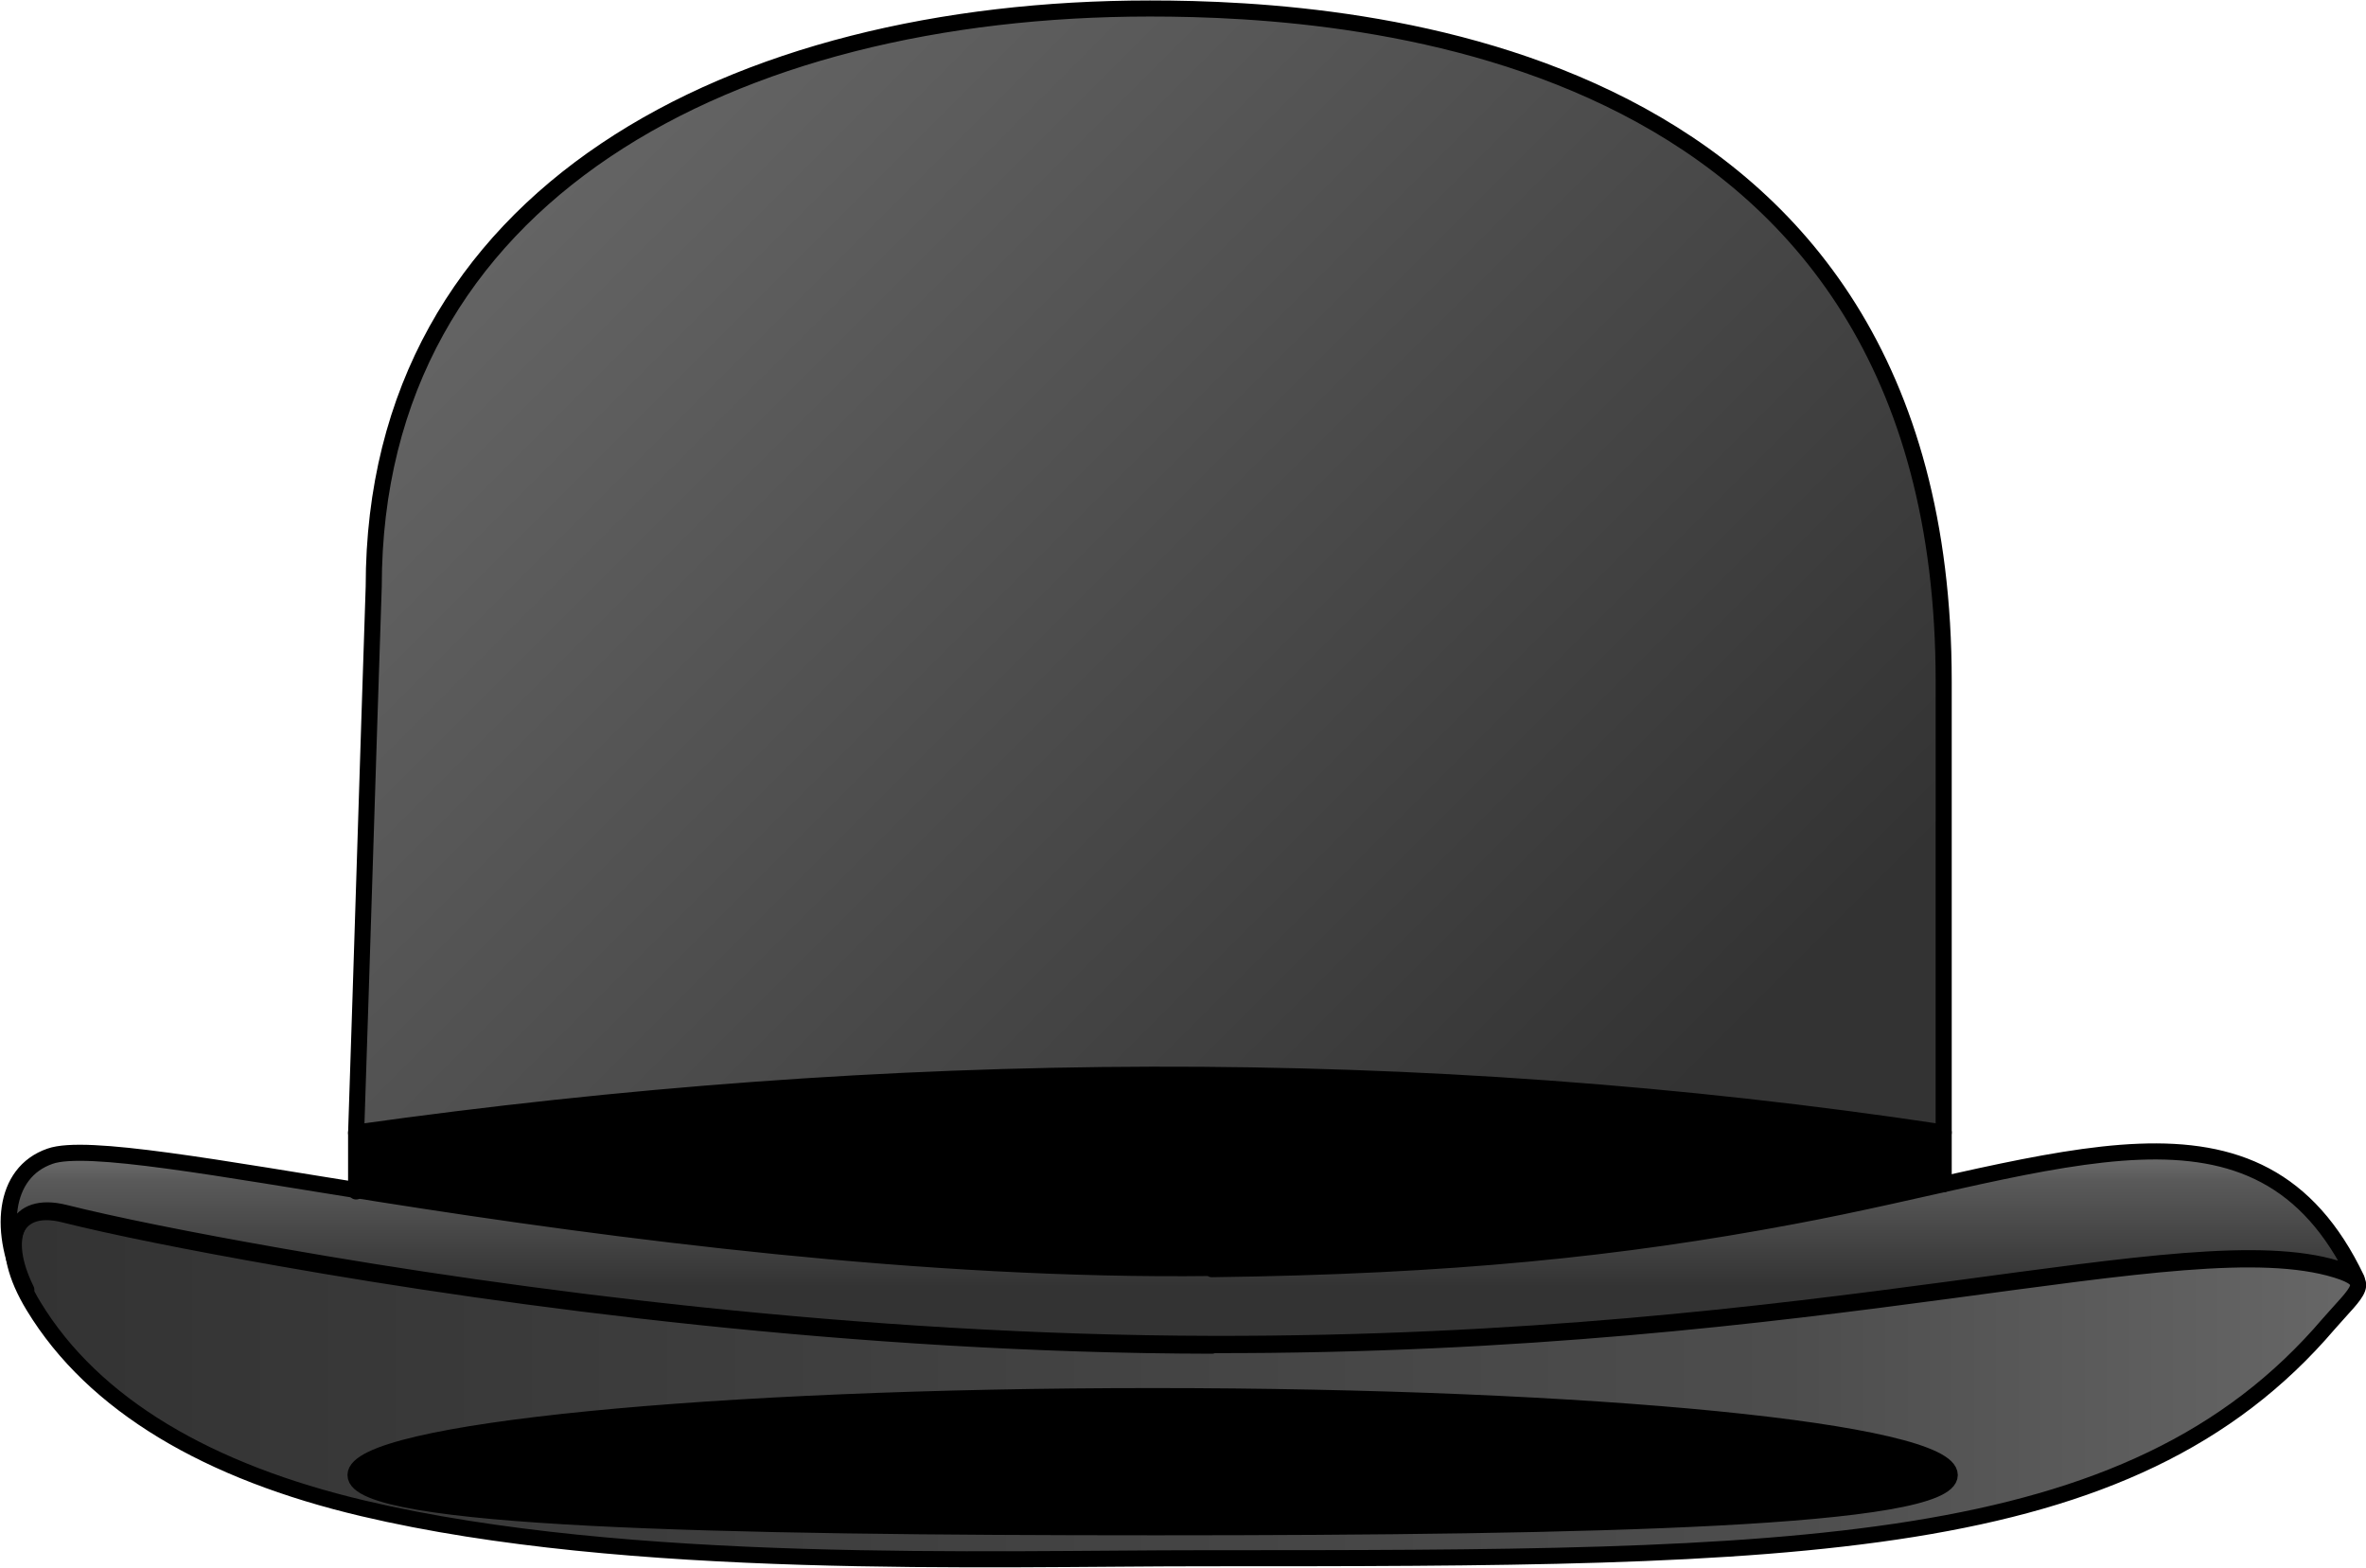
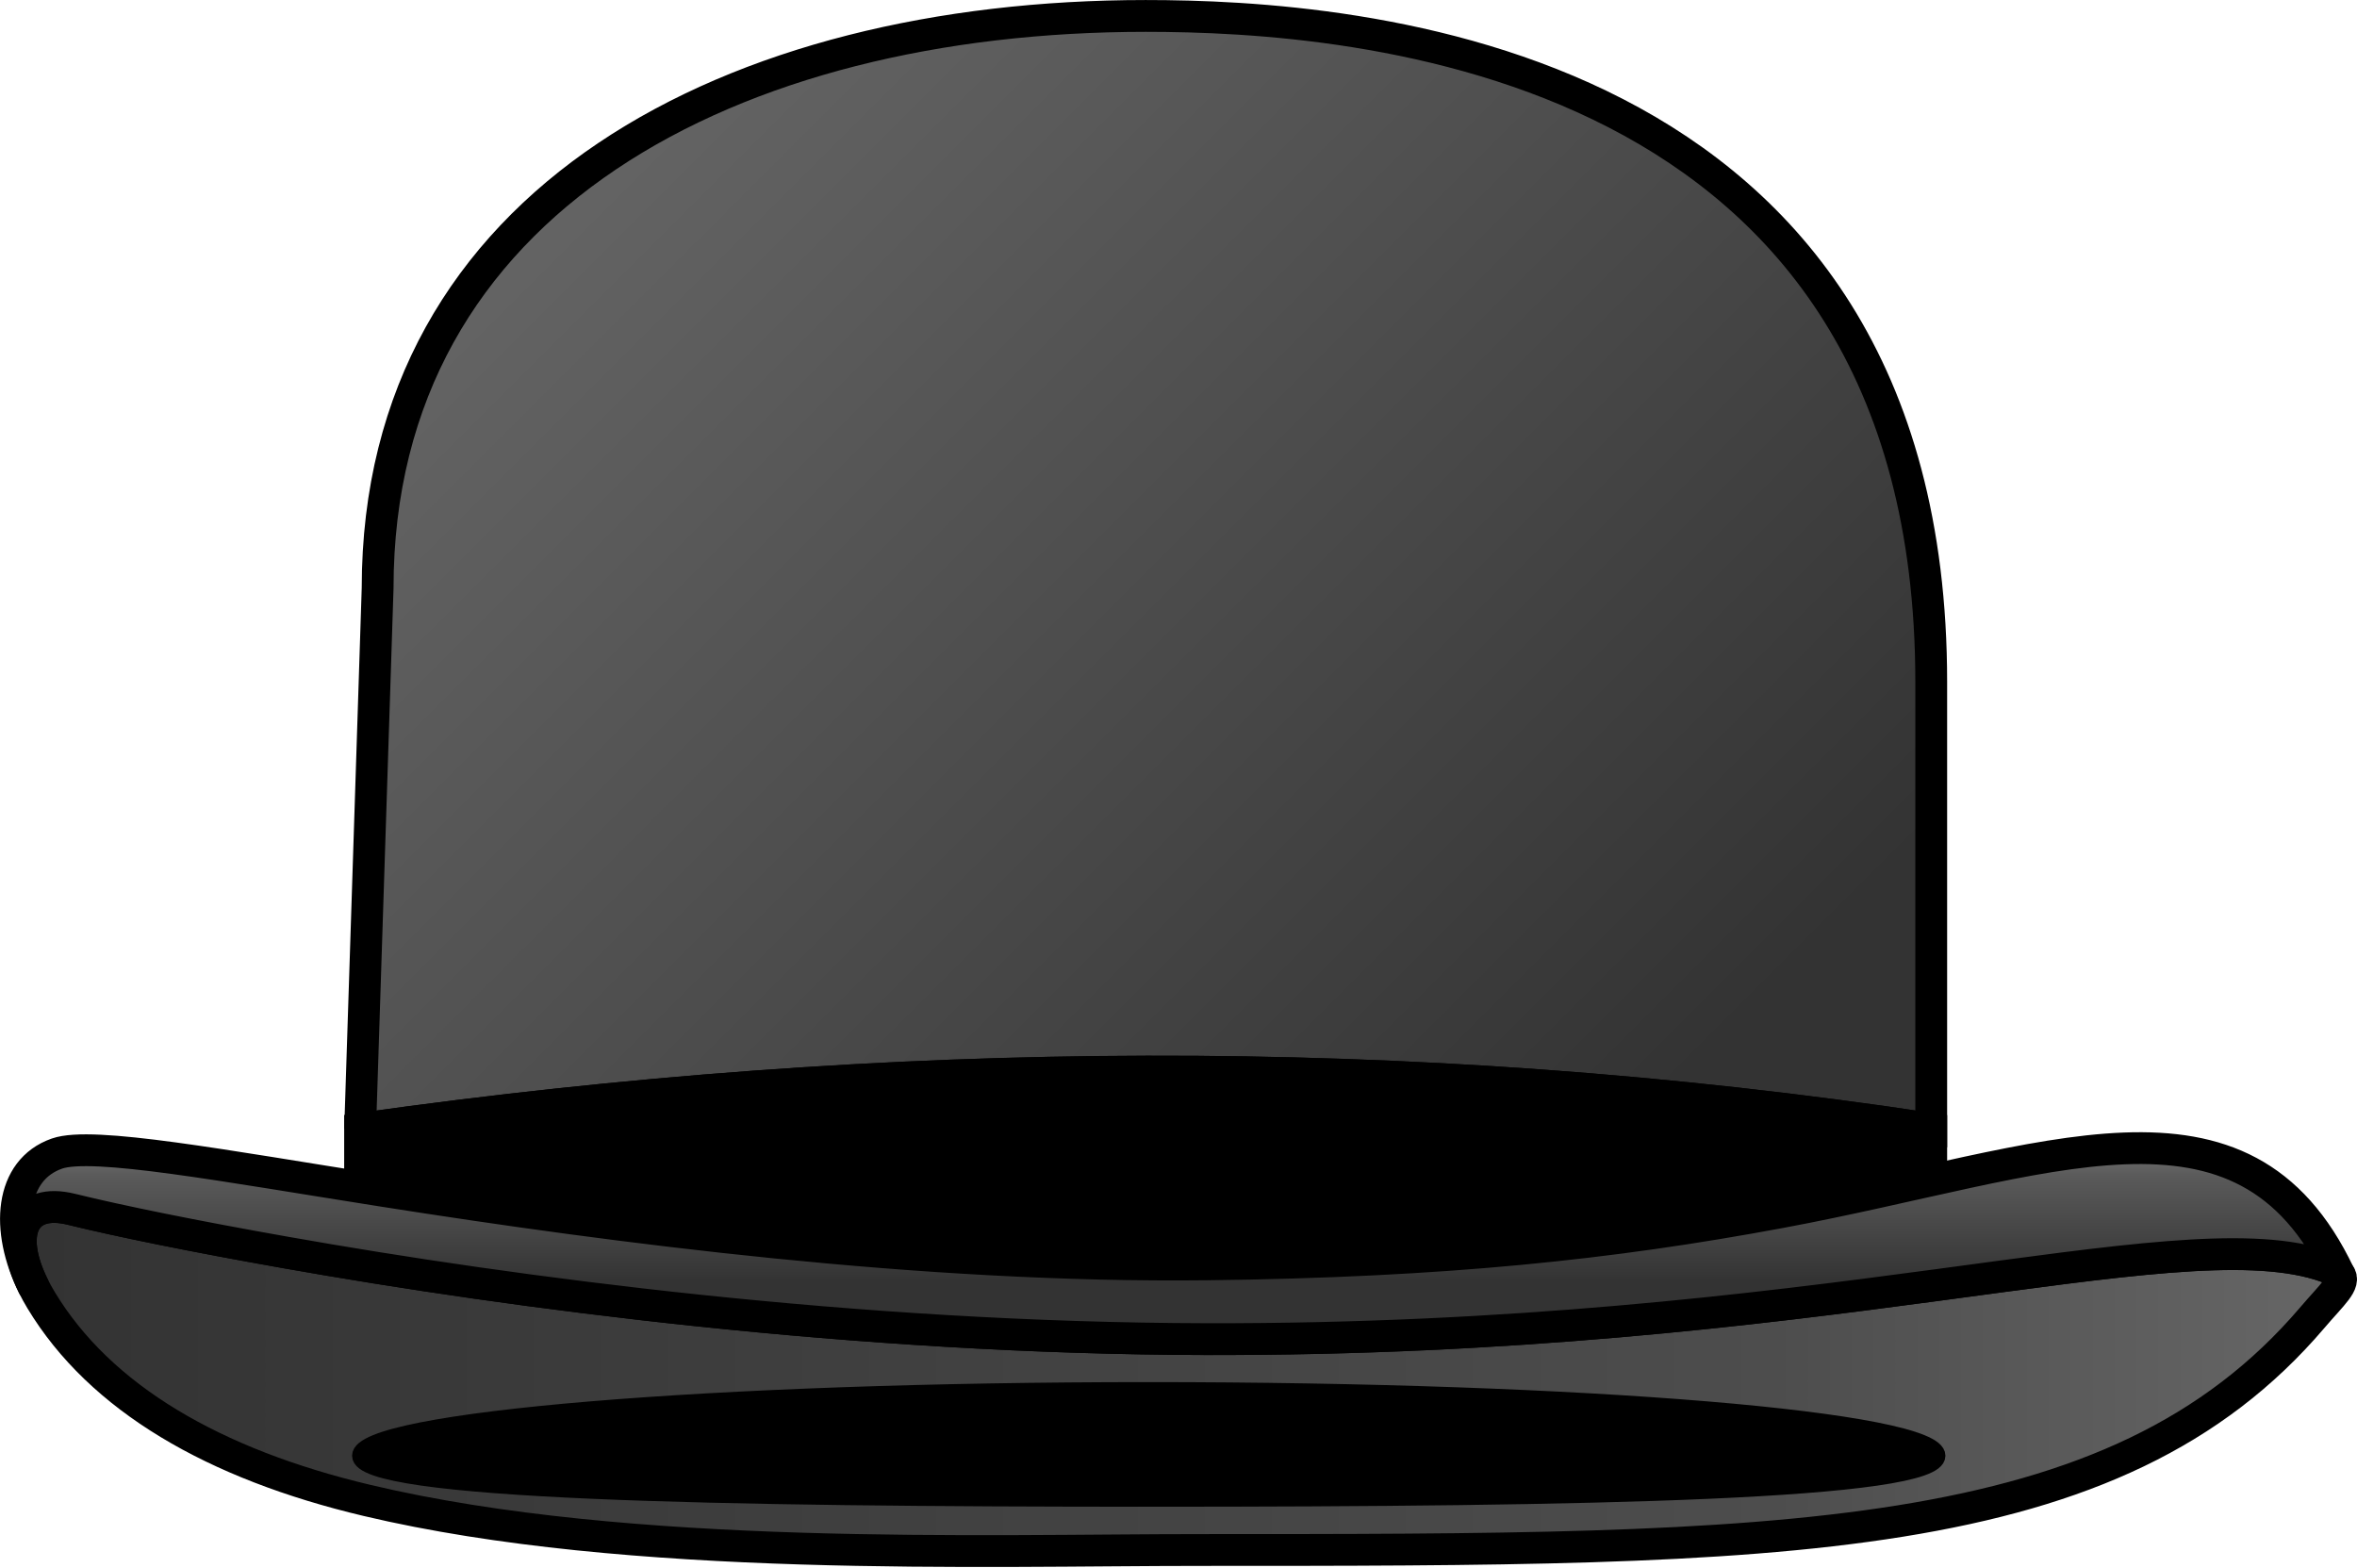
- <svg xmlns="http://www.w3.org/2000/svg" xml:space="preserve" width="38.951mm" height="25.806mm" version="1.1" style="shape-rendering:geometricPrecision; text-rendering:geometricPrecision; image-rendering:optimizeQuality; fill-rule:evenodd; clip-rule:evenodd" viewBox="0 0 3895 2581">
+ <svg xmlns="http://www.w3.org/2000/svg" xml:space="preserve" width="39.216mm" height="26.071mm" version="1.1" style="shape-rendering:geometricPrecision; text-rendering:geometricPrecision; image-rendering:optimizeQuality; fill-rule:evenodd; clip-rule:evenodd" viewBox="0 0 39216 26071">
  <defs>
    <style type="text/css">
   
-     .str0 {stroke:black;stroke-width:26.46;stroke-linecap:round;stroke-linejoin:round}
-     .fil3 {fill:none}
+     .str1 {stroke:black;stroke-width:264.599;stroke-linecap:round;stroke-linejoin:round}
+     .str0 {stroke:black;stroke-width:529.199}
+     .str2 {stroke:black;stroke-width:529.199;stroke-linecap:round;stroke-linejoin:round}
    .fil2 {fill:black}
    .fil0 {fill:url(#id0)}
    .fil1 {fill:url(#id1)}
-     .fil4 {fill:url(#id2)}
+     .fil3 {fill:url(#id2)}
   
  </style>
-     <linearGradient id="id0" gradientUnits="userSpaceOnUse" x1="3851.48" y1="2282.87" x2="37.64" y2="2282.87">
+     <linearGradient id="id0" gradientUnits="userSpaceOnUse" x1="38647.2" y1="22961" x2="508.699" y2="22961">
      <stop offset="0" style="stop-color:#666666" />
      <stop offset="0.239" style="stop-color:#4D4D4D" />
      <stop offset="1" style="stop-color:#333333" />
    </linearGradient>
-     <linearGradient id="id1" gradientUnits="userSpaceOnUse" x1="1022.12" y1="68.22" x2="2763.74" y2="1809.83">
+     <linearGradient id="id1" gradientUnits="userSpaceOnUse" x1="10353.6" y1="814.498" x2="27769.7" y2="18230.7">
      <stop offset="0" style="stop-color:#666666" />
      <stop offset="1" style="stop-color:#333333" />
    </linearGradient>
-     <linearGradient id="id2" gradientUnits="userSpaceOnUse" x1="1937.14" y1="1867.52" x2="1937.14" y2="2118.2">
+     <linearGradient id="id2" gradientUnits="userSpaceOnUse" x1="19503.8" y1="18807.6" x2="19503.8" y2="21314.3">
      <stop offset="0" style="stop-color:gray" />
      <stop offset="0.302" style="stop-color:#5A5A5A" />
      <stop offset="1" style="stop-color:#333333" />
    </linearGradient>
  </defs>
-   <g id="colours">
-     <g id="_889185696">
-       <path class="fil0" d="M1995 2215c-584,-1 -1153,-77 -1533,-144 -154,-27 -277,-52 -357,-72 -80,-20 -106,40 -63,127 4,8 8,16 13,24 98,163 288,273 543,333 437,104 1026,82 1385,82 972,0 1522,0 1851,-386 33,-39 57,-58 45,-72 -5,-6 -15,-11 -33,-17 -249,-76 -831,126 -1851,124zm-97 85c725,0 1312,58 1312,130 0,72 -582,86 -1307,86 -725,0 -1318,-13 -1318,-86 0,-72 588,-130 1312,-130z" />
-       <path class="fil1" d="M586 1865c875,-123 1746,-131 2614,0l0 -743c0,-1046 -964,-1108 -1307,-1108 -686,0 -1278,305 -1278,952l-29 900z" />
-       <path class="fil2" d="M3200 1950l0 -85c-868,-131 -1739,-123 -2614,0l0 97c13,2 25,4 38,6 386,61 898,128 1371,122 395,-5 673,-34 955,-87 89,-17 172,-36 251,-53z" />
-       <path class="fil3 str0" d="M586 1865c875,-123 1746,-131 2614,0 0,-282 0,-461 0,-743 0,-1046 -964,-1108 -1307,-1108 -686,0 -1278,305 -1278,952 -10,300 -19,600 -29,900z" />
-       <path class="fil2 str0" d="M1898 2299c725,0 1312,58 1312,130 0,72 -582,86 -1307,86 -725,0 -1318,-13 -1318,-86 0,-72 588,-130 1312,-130z" />
-       <path class="fil4 str0" d="M1995 2090c395,-5 673,-34 955,-87 446,-83 769,-235 930,103l0 0c-5,-6 -15,-11 -33,-17 -249,-76 -831,126 -1851,124 -584,-1 -1153,-77 -1533,-144 -154,-27 -277,-52 -357,-72 -80,-20 -106,40 -63,127 -47,-94 -39,-193 39,-220 59,-21 278,20 543,62 386,61 898,128 1371,122z" />
-       <path class="fil3 str0" d="M1995 2215c1020,2 1602,-200 1851,-124 62,19 36,34 -12,89 -329,386 -879,386 -1851,386 -359,0 -948,21 -1385,-82 -255,-60 -444,-170 -543,-333 -61,-100 -37,-173 50,-151 80,20 203,45 357,72 379,67 948,143 1533,144z" />
-       <line class="fil3 str0" x1="586" y1="1865" x2="586" y2="1962" />
-       <line class="fil3 str0" x1="3200" y1="1865" x2="3200" y2="1950" />
+   <g id="lineart">
+     <g id="_754880096">
+       <path class="fil0 str0" d="M20079 22279c-5843,-12 -11533,-770 -15327,-1442 -1540,-272 -2770,-523 -3567,-719 -802,-197 -1065,398 -632,1274 38,77 81,156 130,237 983,1630 2876,2730 5427,3334 4372,1036 10265,824 13851,824 9716,0 15216,0 18510,-3864 334,-392 566,-580 451,-723 -47,-59 -153,-111 -335,-166 -2489,-758 -8308,1264 -18507,1244z" />
+       <path class="fil1 str0" d="M5991 18781c8748,-1232 17464,-1308 26141,0l0 -7435c0,-10458 -9638,-11081 -13070,-11081 -6855,0 -12779,3050 -12779,9520l-291 8996z" />
+       <path class="fil2 str0" d="M32132 19633l0 -853c-8677,-1308 -17393,-1232 -26141,0l0 971c126,20 253,40 381,60 3863,608 8976,1278 13707,1223 3949,-46 6728,-340 9546,-867 885,-166 1722,-358 2507,-535z" />
+       <path class="fil2 str1" d="M19113 23126c7248,0 13123,489 13123,1093 0,604 -5823,716 -13070,716 -7248,0 -13176,-113 -13176,-716 0,-604 5875,-1093 13123,-1093z" />
+       <path class="fil3 str2" d="M20079 21035c3949,-46 6727,-342 9546,-867 4463,-831 7693,-2345 9296,1033l0 0c-47,-59 -153,-111 -335,-166 -2489,-758 -8308,1264 -18507,1244 -5843,-12 -11533,-770 -15327,-1442 -1540,-272 -2770,-523 -3567,-719 -802,-197 -1065,398 -632,1274 -466,-939 -387,-1926 394,-2200 589,-207 2776,203 5426,620 3863,608 8976,1278 13707,1223z" />
    </g>
  </g>
</svg>
